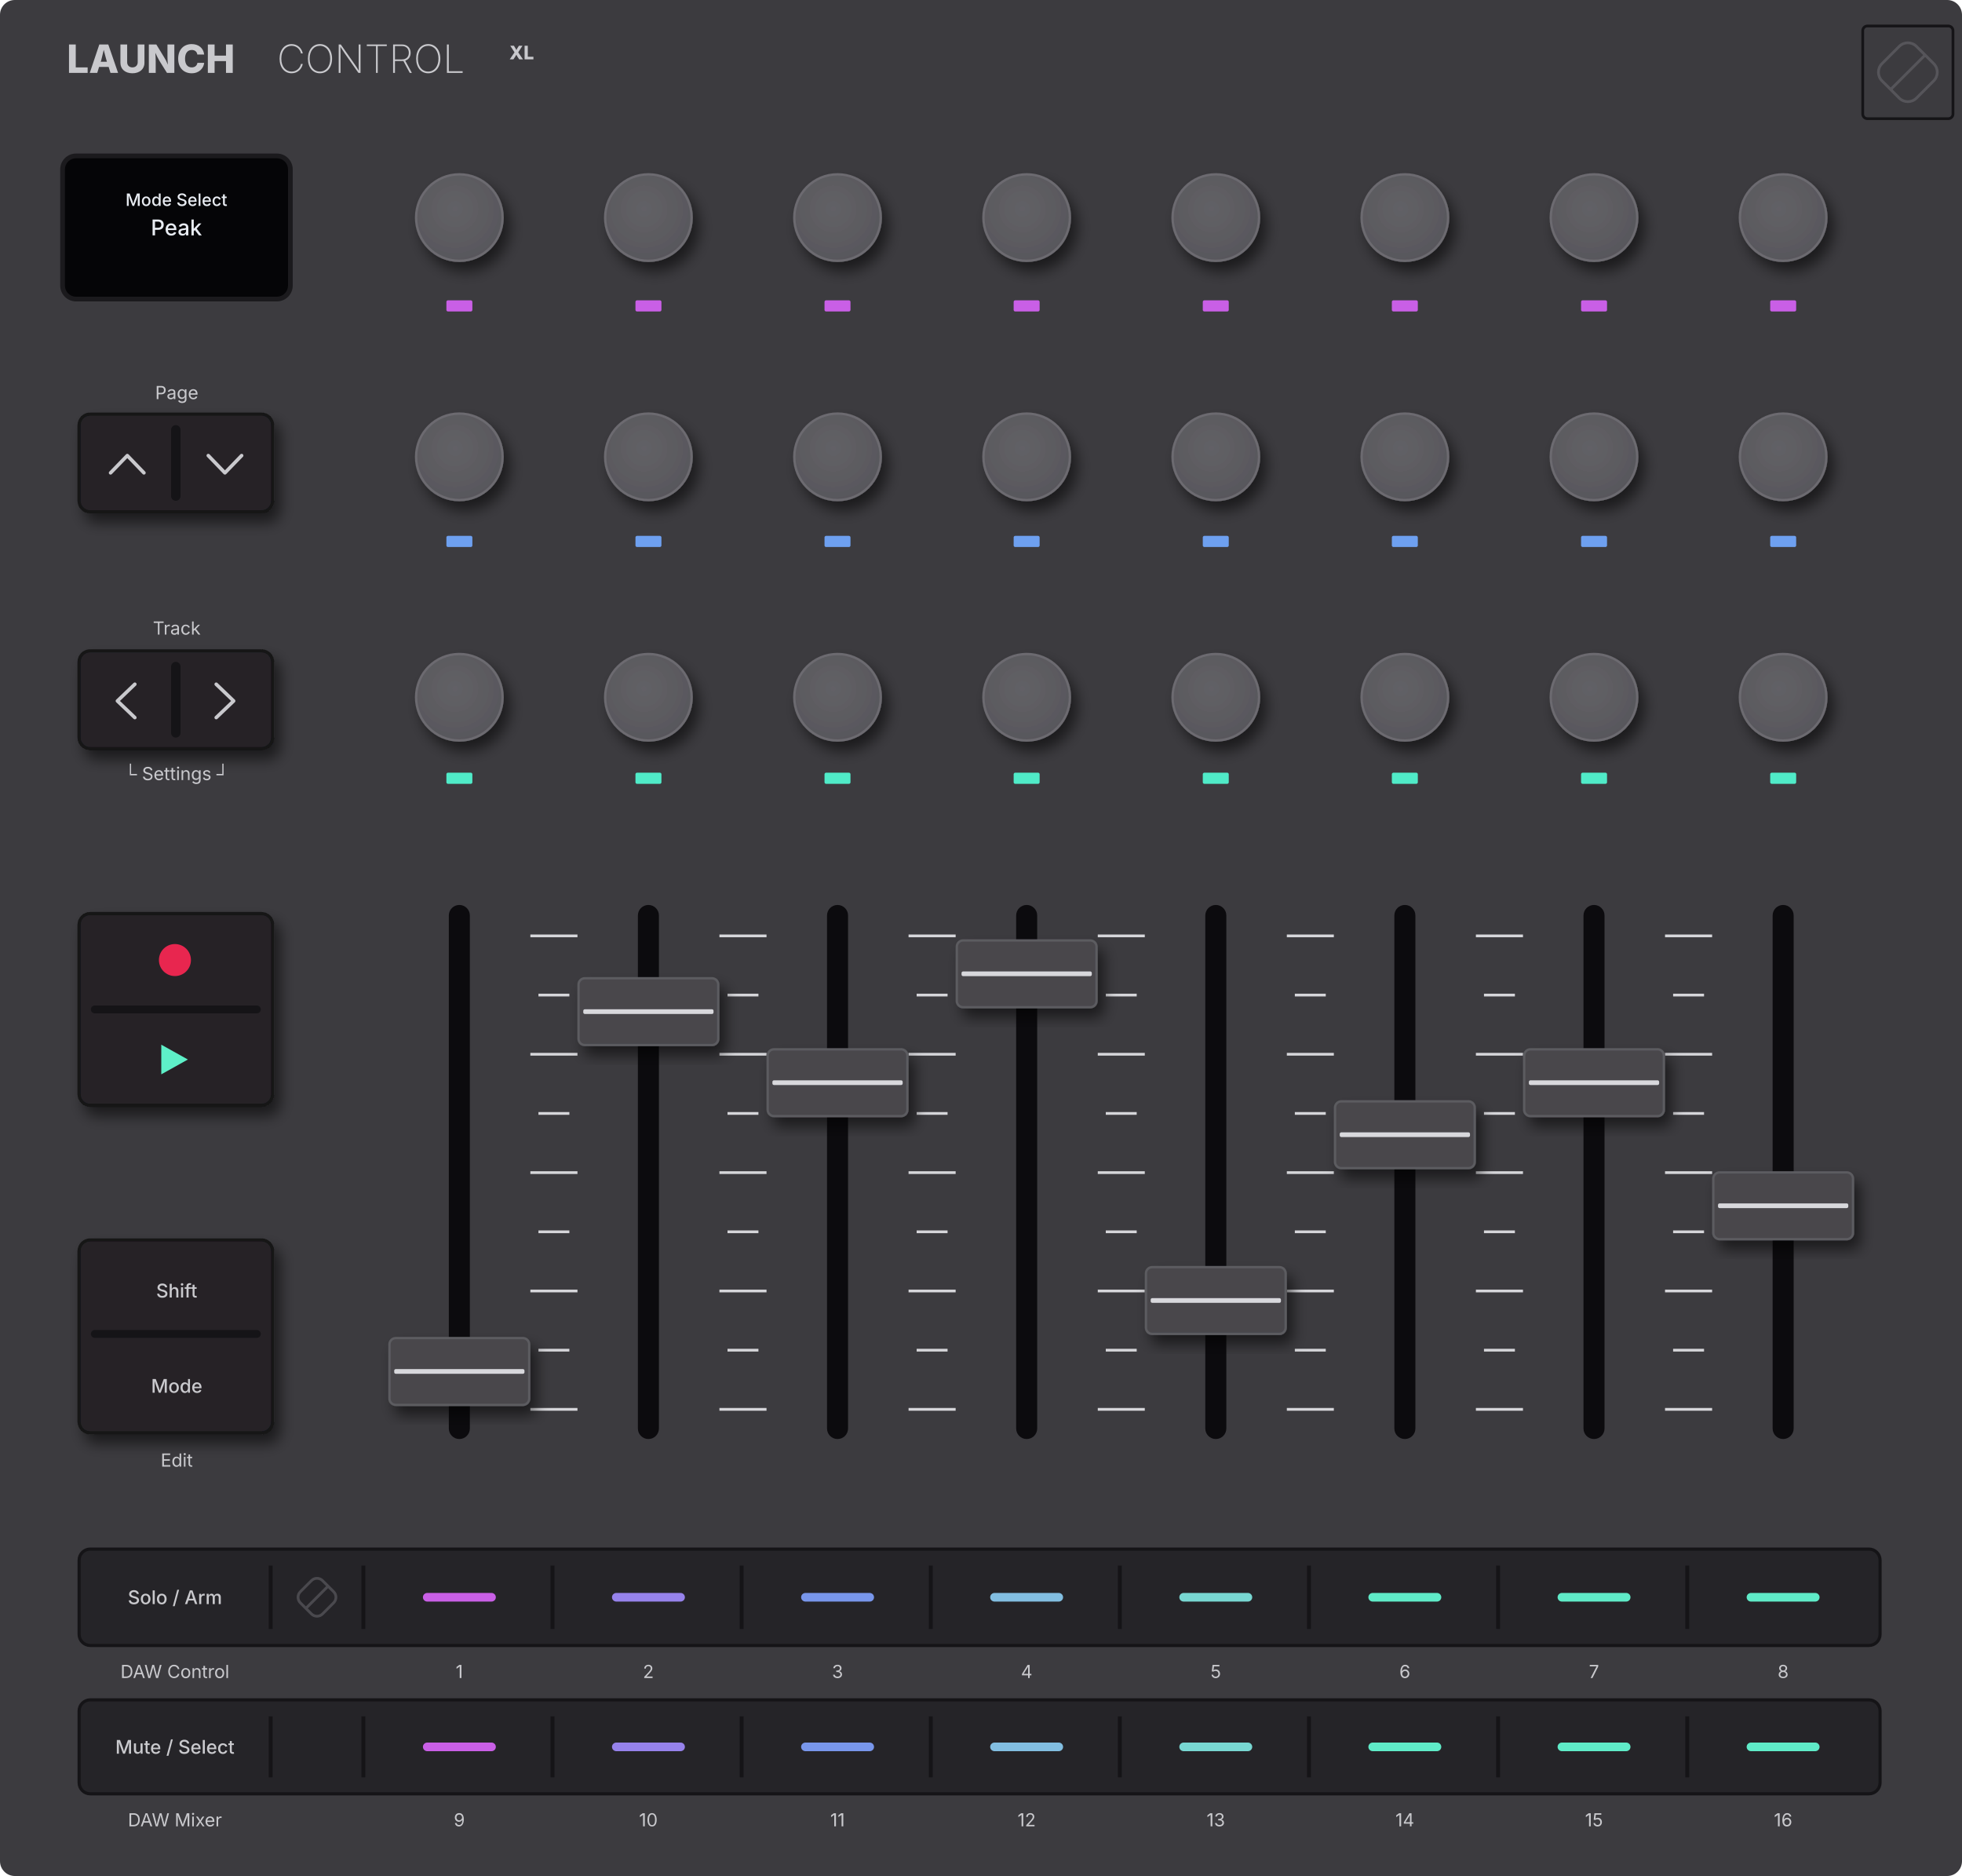
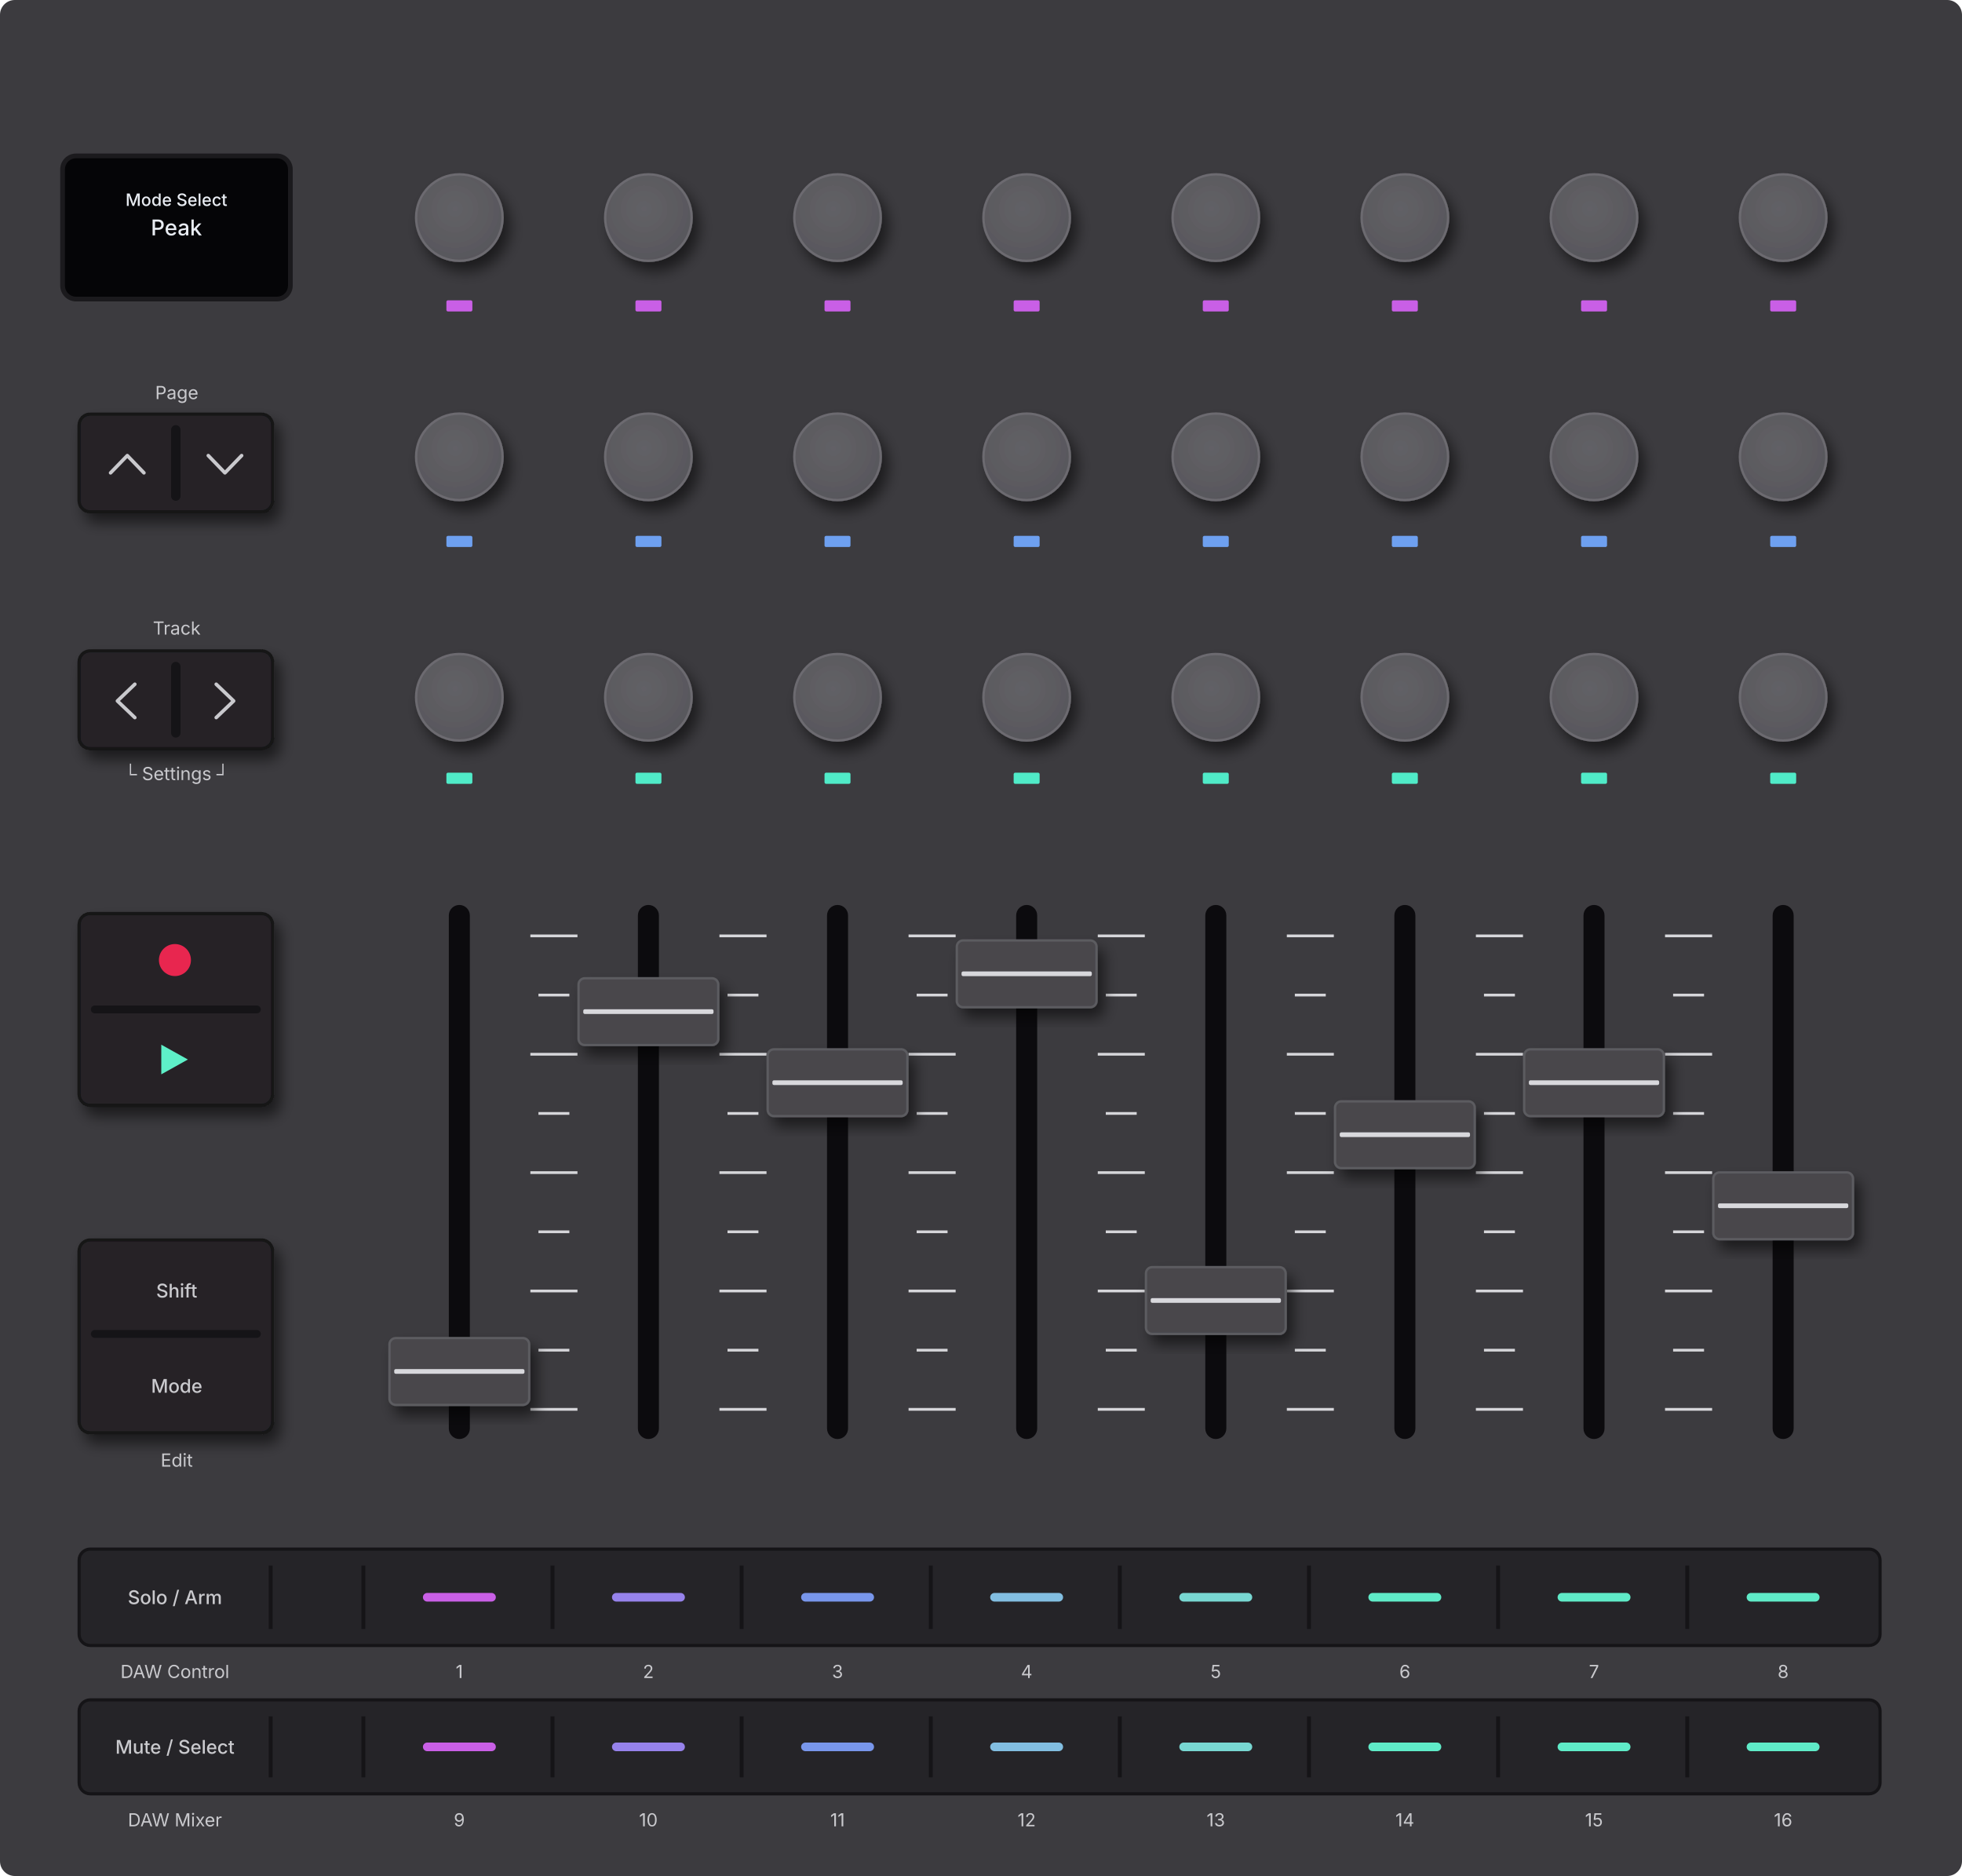
<svg xmlns="http://www.w3.org/2000/svg" viewBox="0 0 250 239" width="1000" height="956">
  <defs>
    <radialGradient id="cap" cx="45%" cy="40%" r="60%">
      <stop offset="0" stop-color="#626166" />
      <stop offset="1" stop-color="#58575c" />
    </radialGradient>
    <filter id="sh" x="-30%" y="-30%" width="160%" height="160%">
      <feDropShadow dx="0.8" dy="1.2" stdDeviation="0.9" flood-color="#000" flood-opacity="0.55" />
    </filter>
    <filter id="glow" x="-50%" y="-50%" width="200%" height="200%">
      <feGaussianBlur stdDeviation="0.35" />
    </filter>
  </defs>
  <rect x="0" y="0" width="250" height="239" rx="1.89" fill="#3c3b3f" id="panel" />
-   <text x="8.51" y="9.29" font-family="Inter, 'Helvetica Neue', Arial, sans-serif" font-size="4.98" font-weight="800" fill="#c9c9cd" textLength="26.22" lengthAdjust="spacingAndGlyphs">LAUNCH</text>
-   <text x="35.28" y="9.29" font-family="Inter, 'Helvetica Neue', Arial, sans-serif" font-size="4.98" font-weight="200" fill="#c9c9cd" textLength="28.35" lengthAdjust="spacingAndGlyphs">CONTROL</text>
-   <text x="64.89" y="7.56" font-family="Inter, 'Helvetica Neue', Arial, sans-serif" font-size="2.38" font-weight="800" fill="#c9c9cd" textLength="4.09" lengthAdjust="spacingAndGlyphs">XL</text>
-   <g id="novation-plate">
-     <rect x="237.35" y="3.31" width="11.5" height="11.81" rx="0.6" fill="none" stroke="#151417" stroke-width="0.35" />
-     <g transform="translate(243.1 9.21) rotate(45)" fill="none" stroke="#56555a" stroke-width="0.35">
-       <rect x="-3.11" y="-3.11" width="6.21" height="6.21" rx="1.55" />
-       <line x1="0" y1="-3.11" x2="0" y2="3.11" />
-     </g>
-   </g>
  <g id="screen">
    <rect x="7.67" y="19.56" width="29.63" height="18.84" rx="2.02" fill="#1b1a1d" />
    <rect x="8.27" y="20.16" width="28.43" height="17.64" rx="1.42" fill="#050507" />
    <rect x="9.88" y="22.68" width="25.2" height="12.6" rx="0" id="screen-active" fill="#050507" data-pixels="128x64" />
    <text x="22.48" y="25.44" font-family="Inter, 'Helvetica Neue', Arial, sans-serif" font-size="2.17" font-weight="500" text-anchor="middle" dominant-baseline="central" fill="#e8ecf2" class="screen-line">Mode Select</text>
    <text x="22.48" y="28.98" font-family="Inter, 'Helvetica Neue', Arial, sans-serif" font-size="2.76" font-weight="500" text-anchor="middle" dominant-baseline="central" fill="#e8ecf2" class="screen-line">Peak</text>
  </g>
  <rect x="10.08" y="52.76" width="24.65" height="12.44" rx="1.4" fill="#252428" stroke="#151417" stroke-width="0.4" filter="url(#sh)" />
  <line x1="22.4" y1="54.76" x2="22.4" y2="63.2" stroke="#151417" stroke-width="1.2" stroke-linecap="round" />
  <text x="22.52" y="50.01" font-family="Inter, 'Helvetica Neue', Arial, sans-serif" font-size="2.3" font-weight="400" text-anchor="middle" dominant-baseline="central" fill="#c9c9cd">Page</text>
  <rect x="10.08" y="82.92" width="24.65" height="12.45" rx="1.4" fill="#252428" stroke="#151417" stroke-width="0.4" filter="url(#sh)" />
  <line x1="22.4" y1="84.92" x2="22.4" y2="93.37" stroke="#151417" stroke-width="1.2" stroke-linecap="round" />
  <text x="22.52" y="80.01" font-family="Inter, 'Helvetica Neue', Arial, sans-serif" font-size="2.3" font-weight="400" text-anchor="middle" dominant-baseline="central" fill="#c9c9cd">Track</text>
  <text x="22.52" y="98.44" font-family="Inter, 'Helvetica Neue', Arial, sans-serif" font-size="2.3" font-weight="400" text-anchor="middle" dominant-baseline="central" fill="#c9c9cd">└ Settings ┘</text>
  <rect x="10.08" y="116.39" width="24.65" height="24.42" rx="1.4" fill="#252428" stroke="#151417" stroke-width="0.4" filter="url(#sh)" />
  <line x1="12.08" y1="128.6" x2="32.73" y2="128.6" stroke="#151417" stroke-width="1" stroke-linecap="round" />
  <rect x="10.08" y="157.97" width="24.65" height="24.57" rx="1.4" fill="#252428" stroke="#151417" stroke-width="0.4" filter="url(#sh)" />
  <line x1="12.08" y1="169.94" x2="32.73" y2="169.94" stroke="#151417" stroke-width="1" stroke-linecap="round" />
  <text x="22.52" y="186.01" font-family="Inter, 'Helvetica Neue', Arial, sans-serif" font-size="2.3" font-weight="400" text-anchor="middle" dominant-baseline="central" fill="#c9c9cd">Edit</text>
  <line x1="67.58" y1="119.23" x2="73.58" y2="119.23" stroke="#d6d6da" stroke-width="0.35" />
  <line x1="68.61" y1="126.77" x2="72.55" y2="126.77" stroke="#d6d6da" stroke-width="0.35" />
  <line x1="67.58" y1="134.31" x2="73.58" y2="134.31" stroke="#d6d6da" stroke-width="0.35" />
  <line x1="68.61" y1="141.85" x2="72.55" y2="141.85" stroke="#d6d6da" stroke-width="0.35" />
  <line x1="67.58" y1="149.39" x2="73.58" y2="149.39" stroke="#d6d6da" stroke-width="0.35" />
  <line x1="68.61" y1="156.93" x2="72.55" y2="156.93" stroke="#d6d6da" stroke-width="0.35" />
  <line x1="67.58" y1="164.47" x2="73.58" y2="164.47" stroke="#d6d6da" stroke-width="0.35" />
  <line x1="68.61" y1="172.01" x2="72.55" y2="172.01" stroke="#d6d6da" stroke-width="0.35" />
  <line x1="67.58" y1="179.55" x2="73.58" y2="179.55" stroke="#d6d6da" stroke-width="0.35" />
  <line x1="91.67" y1="119.23" x2="97.67" y2="119.23" stroke="#d6d6da" stroke-width="0.35" />
  <line x1="92.7" y1="126.77" x2="96.64" y2="126.77" stroke="#d6d6da" stroke-width="0.35" />
  <line x1="91.67" y1="134.31" x2="97.67" y2="134.31" stroke="#d6d6da" stroke-width="0.35" />
  <line x1="92.7" y1="141.85" x2="96.64" y2="141.85" stroke="#d6d6da" stroke-width="0.35" />
  <line x1="91.67" y1="149.39" x2="97.67" y2="149.39" stroke="#d6d6da" stroke-width="0.35" />
  <line x1="92.7" y1="156.93" x2="96.64" y2="156.93" stroke="#d6d6da" stroke-width="0.35" />
  <line x1="91.67" y1="164.47" x2="97.67" y2="164.47" stroke="#d6d6da" stroke-width="0.35" />
  <line x1="92.7" y1="172.01" x2="96.64" y2="172.01" stroke="#d6d6da" stroke-width="0.35" />
  <line x1="91.67" y1="179.55" x2="97.67" y2="179.55" stroke="#d6d6da" stroke-width="0.35" />
  <line x1="115.77" y1="119.23" x2="121.77" y2="119.23" stroke="#d6d6da" stroke-width="0.35" />
  <line x1="116.8" y1="126.77" x2="120.74" y2="126.77" stroke="#d6d6da" stroke-width="0.35" />
  <line x1="115.77" y1="134.31" x2="121.77" y2="134.31" stroke="#d6d6da" stroke-width="0.35" />
  <line x1="116.8" y1="141.85" x2="120.74" y2="141.85" stroke="#d6d6da" stroke-width="0.35" />
  <line x1="115.77" y1="149.39" x2="121.77" y2="149.39" stroke="#d6d6da" stroke-width="0.35" />
  <line x1="116.8" y1="156.93" x2="120.74" y2="156.93" stroke="#d6d6da" stroke-width="0.35" />
  <line x1="115.77" y1="164.47" x2="121.77" y2="164.47" stroke="#d6d6da" stroke-width="0.35" />
  <line x1="116.8" y1="172.01" x2="120.74" y2="172.01" stroke="#d6d6da" stroke-width="0.35" />
  <line x1="115.77" y1="179.55" x2="121.77" y2="179.55" stroke="#d6d6da" stroke-width="0.35" />
  <line x1="139.88" y1="119.23" x2="145.87" y2="119.23" stroke="#d6d6da" stroke-width="0.35" />
  <line x1="140.9" y1="126.77" x2="144.84" y2="126.77" stroke="#d6d6da" stroke-width="0.35" />
  <line x1="139.88" y1="134.31" x2="145.87" y2="134.31" stroke="#d6d6da" stroke-width="0.35" />
  <line x1="140.9" y1="141.85" x2="144.84" y2="141.85" stroke="#d6d6da" stroke-width="0.35" />
  <line x1="139.88" y1="149.39" x2="145.87" y2="149.39" stroke="#d6d6da" stroke-width="0.35" />
  <line x1="140.9" y1="156.93" x2="144.84" y2="156.93" stroke="#d6d6da" stroke-width="0.35" />
  <line x1="139.88" y1="164.47" x2="145.87" y2="164.47" stroke="#d6d6da" stroke-width="0.35" />
  <line x1="140.9" y1="172.01" x2="144.84" y2="172.01" stroke="#d6d6da" stroke-width="0.35" />
  <line x1="139.88" y1="179.55" x2="145.87" y2="179.55" stroke="#d6d6da" stroke-width="0.35" />
  <line x1="163.97" y1="119.23" x2="169.96" y2="119.23" stroke="#d6d6da" stroke-width="0.35" />
  <line x1="164.99" y1="126.77" x2="168.93" y2="126.77" stroke="#d6d6da" stroke-width="0.35" />
  <line x1="163.97" y1="134.31" x2="169.96" y2="134.31" stroke="#d6d6da" stroke-width="0.35" />
  <line x1="164.99" y1="141.85" x2="168.93" y2="141.85" stroke="#d6d6da" stroke-width="0.35" />
  <line x1="163.97" y1="149.39" x2="169.96" y2="149.39" stroke="#d6d6da" stroke-width="0.35" />
  <line x1="164.99" y1="156.93" x2="168.93" y2="156.93" stroke="#d6d6da" stroke-width="0.35" />
  <line x1="163.97" y1="164.47" x2="169.96" y2="164.47" stroke="#d6d6da" stroke-width="0.35" />
  <line x1="164.99" y1="172.01" x2="168.93" y2="172.01" stroke="#d6d6da" stroke-width="0.35" />
  <line x1="163.97" y1="179.55" x2="169.96" y2="179.55" stroke="#d6d6da" stroke-width="0.35" />
  <line x1="188.06" y1="119.23" x2="194.06" y2="119.23" stroke="#d6d6da" stroke-width="0.35" />
  <line x1="189.09" y1="126.77" x2="193.03" y2="126.77" stroke="#d6d6da" stroke-width="0.35" />
  <line x1="188.06" y1="134.31" x2="194.06" y2="134.31" stroke="#d6d6da" stroke-width="0.35" />
  <line x1="189.09" y1="141.85" x2="193.03" y2="141.85" stroke="#d6d6da" stroke-width="0.35" />
  <line x1="188.06" y1="149.39" x2="194.06" y2="149.39" stroke="#d6d6da" stroke-width="0.35" />
  <line x1="189.09" y1="156.93" x2="193.03" y2="156.93" stroke="#d6d6da" stroke-width="0.35" />
  <line x1="188.06" y1="164.47" x2="194.06" y2="164.47" stroke="#d6d6da" stroke-width="0.35" />
  <line x1="189.09" y1="172.01" x2="193.03" y2="172.01" stroke="#d6d6da" stroke-width="0.35" />
  <line x1="188.06" y1="179.55" x2="194.06" y2="179.55" stroke="#d6d6da" stroke-width="0.35" />
  <line x1="212.16" y1="119.23" x2="218.16" y2="119.23" stroke="#d6d6da" stroke-width="0.35" />
  <line x1="213.19" y1="126.77" x2="217.13" y2="126.77" stroke="#d6d6da" stroke-width="0.35" />
  <line x1="212.16" y1="134.31" x2="218.16" y2="134.31" stroke="#d6d6da" stroke-width="0.35" />
  <line x1="213.19" y1="141.85" x2="217.13" y2="141.85" stroke="#d6d6da" stroke-width="0.35" />
  <line x1="212.16" y1="149.39" x2="218.16" y2="149.39" stroke="#d6d6da" stroke-width="0.35" />
  <line x1="213.19" y1="156.93" x2="217.13" y2="156.93" stroke="#d6d6da" stroke-width="0.35" />
  <line x1="212.16" y1="164.47" x2="218.16" y2="164.47" stroke="#d6d6da" stroke-width="0.35" />
  <line x1="213.19" y1="172.01" x2="217.13" y2="172.01" stroke="#d6d6da" stroke-width="0.35" />
  <line x1="212.16" y1="179.55" x2="218.16" y2="179.55" stroke="#d6d6da" stroke-width="0.35" />
  <rect x="10.08" y="197.35" width="229.48" height="12.28" rx="1.42" fill="#252428" stroke="#151417" stroke-width="0.4" />
  <line x1="34.49" y1="199.45" x2="34.49" y2="207.53" stroke="#151417" stroke-width="0.5" />
  <line x1="46.3" y1="199.45" x2="46.3" y2="207.53" stroke="#151417" stroke-width="0.5" />
  <line x1="70.4" y1="199.45" x2="70.4" y2="207.53" stroke="#151417" stroke-width="0.5" />
  <line x1="94.5" y1="199.45" x2="94.5" y2="207.53" stroke="#151417" stroke-width="0.5" />
  <line x1="118.6" y1="199.45" x2="118.6" y2="207.53" stroke="#151417" stroke-width="0.5" />
  <line x1="142.69" y1="199.45" x2="142.69" y2="207.53" stroke="#151417" stroke-width="0.5" />
  <line x1="166.79" y1="199.45" x2="166.79" y2="207.53" stroke="#151417" stroke-width="0.5" />
  <line x1="190.89" y1="199.45" x2="190.89" y2="207.53" stroke="#151417" stroke-width="0.5" />
  <line x1="214.99" y1="199.45" x2="214.99" y2="207.53" stroke="#151417" stroke-width="0.5" />
  <rect x="10.08" y="216.56" width="229.48" height="11.97" rx="1.42" fill="#252428" stroke="#151417" stroke-width="0.4" />
  <line x1="34.49" y1="218.66" x2="34.49" y2="226.43" stroke="#151417" stroke-width="0.5" />
  <line x1="46.3" y1="218.66" x2="46.3" y2="226.43" stroke="#151417" stroke-width="0.5" />
  <line x1="70.4" y1="218.66" x2="70.4" y2="226.43" stroke="#151417" stroke-width="0.5" />
  <line x1="94.5" y1="218.66" x2="94.5" y2="226.43" stroke="#151417" stroke-width="0.5" />
  <line x1="118.6" y1="218.66" x2="118.6" y2="226.43" stroke="#151417" stroke-width="0.5" />
  <line x1="142.69" y1="218.66" x2="142.69" y2="226.43" stroke="#151417" stroke-width="0.5" />
  <line x1="166.79" y1="218.66" x2="166.79" y2="226.43" stroke="#151417" stroke-width="0.5" />
  <line x1="190.89" y1="218.66" x2="190.89" y2="226.43" stroke="#151417" stroke-width="0.5" />
  <line x1="214.99" y1="218.66" x2="214.99" y2="226.43" stroke="#151417" stroke-width="0.5" />
  <text x="22.29" y="212.94" font-family="Inter, 'Helvetica Neue', Arial, sans-serif" font-size="2.3" font-weight="400" text-anchor="middle" dominant-baseline="central" fill="#c9c9cd">DAW Control</text>
  <text x="22.29" y="231.84" font-family="Inter, 'Helvetica Neue', Arial, sans-serif" font-size="2.3" font-weight="400" text-anchor="middle" dominant-baseline="central" fill="#c9c9cd">DAW Mixer</text>
  <text x="58.53" y="212.94" font-family="Inter, 'Helvetica Neue', Arial, sans-serif" font-size="2.3" font-weight="400" text-anchor="middle" dominant-baseline="central" fill="#c9c9cd">1</text>
  <text x="58.53" y="231.84" font-family="Inter, 'Helvetica Neue', Arial, sans-serif" font-size="2.3" font-weight="400" text-anchor="middle" dominant-baseline="central" fill="#c9c9cd">9</text>
  <text x="82.62" y="212.94" font-family="Inter, 'Helvetica Neue', Arial, sans-serif" font-size="2.3" font-weight="400" text-anchor="middle" dominant-baseline="central" fill="#c9c9cd">2</text>
  <text x="82.62" y="231.84" font-family="Inter, 'Helvetica Neue', Arial, sans-serif" font-size="2.3" font-weight="400" text-anchor="middle" dominant-baseline="central" fill="#c9c9cd">10</text>
  <text x="106.72" y="212.94" font-family="Inter, 'Helvetica Neue', Arial, sans-serif" font-size="2.3" font-weight="400" text-anchor="middle" dominant-baseline="central" fill="#c9c9cd">3</text>
  <text x="106.72" y="231.84" font-family="Inter, 'Helvetica Neue', Arial, sans-serif" font-size="2.3" font-weight="400" text-anchor="middle" dominant-baseline="central" fill="#c9c9cd">11</text>
  <text x="130.82" y="212.94" font-family="Inter, 'Helvetica Neue', Arial, sans-serif" font-size="2.3" font-weight="400" text-anchor="middle" dominant-baseline="central" fill="#c9c9cd">4</text>
  <text x="130.82" y="231.84" font-family="Inter, 'Helvetica Neue', Arial, sans-serif" font-size="2.3" font-weight="400" text-anchor="middle" dominant-baseline="central" fill="#c9c9cd">12</text>
  <text x="154.92" y="212.94" font-family="Inter, 'Helvetica Neue', Arial, sans-serif" font-size="2.3" font-weight="400" text-anchor="middle" dominant-baseline="central" fill="#c9c9cd">5</text>
  <text x="154.92" y="231.84" font-family="Inter, 'Helvetica Neue', Arial, sans-serif" font-size="2.3" font-weight="400" text-anchor="middle" dominant-baseline="central" fill="#c9c9cd">13</text>
  <text x="179.01" y="212.94" font-family="Inter, 'Helvetica Neue', Arial, sans-serif" font-size="2.3" font-weight="400" text-anchor="middle" dominant-baseline="central" fill="#c9c9cd">6</text>
  <text x="179.01" y="231.84" font-family="Inter, 'Helvetica Neue', Arial, sans-serif" font-size="2.3" font-weight="400" text-anchor="middle" dominant-baseline="central" fill="#c9c9cd">14</text>
  <text x="203.11" y="212.94" font-family="Inter, 'Helvetica Neue', Arial, sans-serif" font-size="2.3" font-weight="400" text-anchor="middle" dominant-baseline="central" fill="#c9c9cd">7</text>
  <text x="203.11" y="231.84" font-family="Inter, 'Helvetica Neue', Arial, sans-serif" font-size="2.3" font-weight="400" text-anchor="middle" dominant-baseline="central" fill="#c9c9cd">15</text>
  <text x="227.21" y="212.94" font-family="Inter, 'Helvetica Neue', Arial, sans-serif" font-size="2.3" font-weight="400" text-anchor="middle" dominant-baseline="central" fill="#c9c9cd">8</text>
  <text x="227.21" y="231.84" font-family="Inter, 'Helvetica Neue', Arial, sans-serif" font-size="2.3" font-weight="400" text-anchor="middle" dominant-baseline="central" fill="#c9c9cd">16</text>
  <g id="ctl-K11" data-control="K11" data-kind="encoder">
    <circle cx="58.53" cy="27.72" r="5.51" fill="url(#cap)" stroke="#6c6b70" stroke-width="0.3" filter="url(#sh)" />
    <rect x="56.88" y="38.26" width="3.31" height="1.42" rx="0.2" id="led-K11" class="led" fill="#c95fe6" />
  </g>
  <g id="ctl-K12" data-control="K12" data-kind="encoder">
    <circle cx="82.62" cy="27.72" r="5.51" fill="url(#cap)" stroke="#6c6b70" stroke-width="0.3" filter="url(#sh)" />
    <rect x="80.97" y="38.26" width="3.31" height="1.42" rx="0.2" id="led-K12" class="led" fill="#c95fe6" />
  </g>
  <g id="ctl-K13" data-control="K13" data-kind="encoder">
    <circle cx="106.72" cy="27.72" r="5.51" fill="url(#cap)" stroke="#6c6b70" stroke-width="0.3" filter="url(#sh)" />
    <rect x="105.06" y="38.26" width="3.31" height="1.42" rx="0.2" id="led-K13" class="led" fill="#c95fe6" />
  </g>
  <g id="ctl-K14" data-control="K14" data-kind="encoder">
    <circle cx="130.82" cy="27.72" r="5.51" fill="url(#cap)" stroke="#6c6b70" stroke-width="0.3" filter="url(#sh)" />
    <rect x="129.16" y="38.26" width="3.31" height="1.42" rx="0.2" id="led-K14" class="led" fill="#c95fe6" />
  </g>
  <g id="ctl-K15" data-control="K15" data-kind="encoder">
    <circle cx="154.92" cy="27.72" r="5.51" fill="url(#cap)" stroke="#6c6b70" stroke-width="0.3" filter="url(#sh)" />
    <rect x="153.26" y="38.26" width="3.31" height="1.42" rx="0.2" id="led-K15" class="led" fill="#c95fe6" />
  </g>
  <g id="ctl-K16" data-control="K16" data-kind="encoder">
    <circle cx="179.01" cy="27.72" r="5.51" fill="url(#cap)" stroke="#6c6b70" stroke-width="0.3" filter="url(#sh)" />
    <rect x="177.35" y="38.26" width="3.31" height="1.42" rx="0.2" id="led-K16" class="led" fill="#c95fe6" />
  </g>
  <g id="ctl-K17" data-control="K17" data-kind="encoder">
    <circle cx="203.11" cy="27.72" r="5.51" fill="url(#cap)" stroke="#6c6b70" stroke-width="0.3" filter="url(#sh)" />
    <rect x="201.46" y="38.26" width="3.31" height="1.42" rx="0.2" id="led-K17" class="led" fill="#c95fe6" />
  </g>
  <g id="ctl-K18" data-control="K18" data-kind="encoder">
    <circle cx="227.21" cy="27.72" r="5.51" fill="url(#cap)" stroke="#6c6b70" stroke-width="0.3" filter="url(#sh)" />
    <rect x="225.56" y="38.26" width="3.31" height="1.42" rx="0.2" id="led-K18" class="led" fill="#c95fe6" />
  </g>
  <g id="ctl-K21" data-control="K21" data-kind="encoder">
    <circle cx="58.53" cy="58.2" r="5.51" fill="url(#cap)" stroke="#6c6b70" stroke-width="0.3" filter="url(#sh)" />
    <rect x="56.88" y="68.27" width="3.31" height="1.42" rx="0.2" id="led-K21" class="led" fill="#6ea0f0" />
  </g>
  <g id="ctl-K22" data-control="K22" data-kind="encoder">
    <circle cx="82.62" cy="58.2" r="5.51" fill="url(#cap)" stroke="#6c6b70" stroke-width="0.3" filter="url(#sh)" />
    <rect x="80.97" y="68.27" width="3.31" height="1.42" rx="0.2" id="led-K22" class="led" fill="#6ea0f0" />
  </g>
  <g id="ctl-K23" data-control="K23" data-kind="encoder">
    <circle cx="106.72" cy="58.2" r="5.51" fill="url(#cap)" stroke="#6c6b70" stroke-width="0.3" filter="url(#sh)" />
    <rect x="105.06" y="68.27" width="3.31" height="1.42" rx="0.2" id="led-K23" class="led" fill="#6ea0f0" />
  </g>
  <g id="ctl-K24" data-control="K24" data-kind="encoder">
    <circle cx="130.82" cy="58.2" r="5.51" fill="url(#cap)" stroke="#6c6b70" stroke-width="0.3" filter="url(#sh)" />
    <rect x="129.16" y="68.27" width="3.31" height="1.42" rx="0.2" id="led-K24" class="led" fill="#6ea0f0" />
  </g>
  <g id="ctl-K25" data-control="K25" data-kind="encoder">
    <circle cx="154.92" cy="58.2" r="5.51" fill="url(#cap)" stroke="#6c6b70" stroke-width="0.3" filter="url(#sh)" />
    <rect x="153.26" y="68.27" width="3.31" height="1.42" rx="0.2" id="led-K25" class="led" fill="#6ea0f0" />
  </g>
  <g id="ctl-K26" data-control="K26" data-kind="encoder">
    <circle cx="179.01" cy="58.2" r="5.51" fill="url(#cap)" stroke="#6c6b70" stroke-width="0.3" filter="url(#sh)" />
    <rect x="177.35" y="68.27" width="3.31" height="1.42" rx="0.2" id="led-K26" class="led" fill="#6ea0f0" />
  </g>
  <g id="ctl-K27" data-control="K27" data-kind="encoder">
    <circle cx="203.11" cy="58.2" r="5.51" fill="url(#cap)" stroke="#6c6b70" stroke-width="0.3" filter="url(#sh)" />
    <rect x="201.46" y="68.27" width="3.31" height="1.42" rx="0.2" id="led-K27" class="led" fill="#6ea0f0" />
  </g>
  <g id="ctl-K28" data-control="K28" data-kind="encoder">
    <circle cx="227.21" cy="58.2" r="5.51" fill="url(#cap)" stroke="#6c6b70" stroke-width="0.3" filter="url(#sh)" />
    <rect x="225.56" y="68.27" width="3.31" height="1.42" rx="0.2" id="led-K28" class="led" fill="#6ea0f0" />
  </g>
  <g id="ctl-K31" data-control="K31" data-kind="encoder">
    <circle cx="58.53" cy="88.83" r="5.51" fill="url(#cap)" stroke="#6c6b70" stroke-width="0.3" filter="url(#sh)" />
    <rect x="56.88" y="98.44" width="3.31" height="1.42" rx="0.2" id="led-K31" class="led" fill="#50ebc8" />
  </g>
  <g id="ctl-K32" data-control="K32" data-kind="encoder">
    <circle cx="82.62" cy="88.83" r="5.51" fill="url(#cap)" stroke="#6c6b70" stroke-width="0.3" filter="url(#sh)" />
    <rect x="80.97" y="98.44" width="3.31" height="1.42" rx="0.2" id="led-K32" class="led" fill="#50ebc8" />
  </g>
  <g id="ctl-K33" data-control="K33" data-kind="encoder">
    <circle cx="106.72" cy="88.83" r="5.51" fill="url(#cap)" stroke="#6c6b70" stroke-width="0.3" filter="url(#sh)" />
    <rect x="105.06" y="98.44" width="3.31" height="1.42" rx="0.2" id="led-K33" class="led" fill="#50ebc8" />
  </g>
  <g id="ctl-K34" data-control="K34" data-kind="encoder">
    <circle cx="130.82" cy="88.83" r="5.51" fill="url(#cap)" stroke="#6c6b70" stroke-width="0.3" filter="url(#sh)" />
    <rect x="129.16" y="98.44" width="3.31" height="1.42" rx="0.2" id="led-K34" class="led" fill="#50ebc8" />
  </g>
  <g id="ctl-K35" data-control="K35" data-kind="encoder">
    <circle cx="154.92" cy="88.83" r="5.51" fill="url(#cap)" stroke="#6c6b70" stroke-width="0.3" filter="url(#sh)" />
    <rect x="153.26" y="98.44" width="3.31" height="1.42" rx="0.2" id="led-K35" class="led" fill="#50ebc8" />
  </g>
  <g id="ctl-K36" data-control="K36" data-kind="encoder">
    <circle cx="179.01" cy="88.83" r="5.51" fill="url(#cap)" stroke="#6c6b70" stroke-width="0.3" filter="url(#sh)" />
    <rect x="177.35" y="98.44" width="3.31" height="1.42" rx="0.2" id="led-K36" class="led" fill="#50ebc8" />
  </g>
  <g id="ctl-K37" data-control="K37" data-kind="encoder">
    <circle cx="203.11" cy="88.83" r="5.51" fill="url(#cap)" stroke="#6c6b70" stroke-width="0.3" filter="url(#sh)" />
    <rect x="201.46" y="98.44" width="3.31" height="1.42" rx="0.2" id="led-K37" class="led" fill="#50ebc8" />
  </g>
  <g id="ctl-K38" data-control="K38" data-kind="encoder">
    <circle cx="227.21" cy="88.83" r="5.51" fill="url(#cap)" stroke="#6c6b70" stroke-width="0.3" filter="url(#sh)" />
    <rect x="225.56" y="98.44" width="3.31" height="1.42" rx="0.2" id="led-K38" class="led" fill="#50ebc8" />
  </g>
  <g id="ctl-F1" data-control="F1" data-kind="fader">
    <rect x="57.19" y="115.29" width="2.68" height="68.04" rx="1.34" fill="#0c0b0e" />
    <g class="fader-cap" data-travel="119.23 179.55" transform="translate(0 174.72)" filter="url(#sh)">
      <rect x="49.63" y="-4.25" width="17.8" height="8.51" rx="0.8" fill="#48474c" stroke="#5c5b60" stroke-width="0.3" />
      <rect x="50.23" y="-0.3" width="16.6" height="0.6" rx="0.2" fill="#d8d8dc" />
    </g>
  </g>
  <g id="ctl-F2" data-control="F2" data-kind="fader">
    <rect x="81.28" y="115.29" width="2.68" height="68.04" rx="1.34" fill="#0c0b0e" />
    <g class="fader-cap" data-travel="119.23 179.55" transform="translate(0 128.88)" filter="url(#sh)">
      <rect x="73.72" y="-4.25" width="17.8" height="8.51" rx="0.8" fill="#48474c" stroke="#5c5b60" stroke-width="0.3" />
      <rect x="74.32" y="-0.3" width="16.6" height="0.6" rx="0.2" fill="#d8d8dc" />
    </g>
  </g>
  <g id="ctl-F3" data-control="F3" data-kind="fader">
    <rect x="105.38" y="115.29" width="2.68" height="68.04" rx="1.34" fill="#0c0b0e" />
    <g class="fader-cap" data-travel="119.23 179.55" transform="translate(0 137.93)" filter="url(#sh)">
      <rect x="97.82" y="-4.25" width="17.8" height="8.51" rx="0.8" fill="#48474c" stroke="#5c5b60" stroke-width="0.3" />
      <rect x="98.42" y="-0.3" width="16.6" height="0.6" rx="0.2" fill="#d8d8dc" />
    </g>
  </g>
  <g id="ctl-F4" data-control="F4" data-kind="fader">
    <rect x="129.48" y="115.29" width="2.68" height="68.04" rx="1.34" fill="#0c0b0e" />
    <g class="fader-cap" data-travel="119.23 179.55" transform="translate(0 124.06)" filter="url(#sh)">
      <rect x="121.92" y="-4.25" width="17.8" height="8.51" rx="0.8" fill="#48474c" stroke="#5c5b60" stroke-width="0.3" />
      <rect x="122.52" y="-0.3" width="16.6" height="0.6" rx="0.2" fill="#d8d8dc" />
    </g>
  </g>
  <g id="ctl-F5" data-control="F5" data-kind="fader">
    <rect x="153.58" y="115.29" width="2.68" height="68.04" rx="1.34" fill="#0c0b0e" />
    <g class="fader-cap" data-travel="119.23 179.55" transform="translate(0 165.68)" filter="url(#sh)">
      <rect x="146.02" y="-4.25" width="17.8" height="8.51" rx="0.8" fill="#48474c" stroke="#5c5b60" stroke-width="0.3" />
      <rect x="146.62" y="-0.3" width="16.6" height="0.6" rx="0.2" fill="#d8d8dc" />
    </g>
  </g>
  <g id="ctl-F6" data-control="F6" data-kind="fader">
    <rect x="177.67" y="115.29" width="2.68" height="68.04" rx="1.34" fill="#0c0b0e" />
    <g class="fader-cap" data-travel="119.23 179.55" transform="translate(0 144.56)" filter="url(#sh)">
      <rect x="170.11" y="-4.25" width="17.8" height="8.51" rx="0.8" fill="#48474c" stroke="#5c5b60" stroke-width="0.3" />
      <rect x="170.71" y="-0.3" width="16.6" height="0.6" rx="0.2" fill="#d8d8dc" />
    </g>
  </g>
  <g id="ctl-F7" data-control="F7" data-kind="fader">
    <rect x="201.77" y="115.29" width="2.68" height="68.04" rx="1.34" fill="#0c0b0e" />
    <g class="fader-cap" data-travel="119.23 179.55" transform="translate(0 137.93)" filter="url(#sh)">
      <rect x="194.21" y="-4.25" width="17.8" height="8.51" rx="0.8" fill="#48474c" stroke="#5c5b60" stroke-width="0.3" />
      <rect x="194.81" y="-0.3" width="16.6" height="0.6" rx="0.2" fill="#d8d8dc" />
    </g>
  </g>
  <g id="ctl-F8" data-control="F8" data-kind="fader">
    <rect x="225.87" y="115.29" width="2.68" height="68.04" rx="1.34" fill="#0c0b0e" />
    <g class="fader-cap" data-travel="119.23 179.55" transform="translate(0 153.61)" filter="url(#sh)">
      <rect x="218.31" y="-4.25" width="17.8" height="8.51" rx="0.8" fill="#48474c" stroke="#5c5b60" stroke-width="0.3" />
      <rect x="218.91" y="-0.3" width="16.6" height="0.6" rx="0.2" fill="#d8d8dc" />
    </g>
  </g>
  <g id="ctl-T1" data-control="T1" data-kind="button">
    <rect x="46.3" y="197.35" width="24.1" height="12.28" rx="0" fill="transparent" class="hit" />
    <rect x="53.89" y="202.94" width="9.29" height="1.1" rx="0.55" id="led-T1" class="led" fill="#c95fe6" />
  </g>
  <g id="ctl-T2" data-control="T2" data-kind="button">
    <rect x="70.4" y="197.35" width="24.1" height="12.28" rx="0" fill="transparent" class="hit" />
    <rect x="77.98" y="202.94" width="9.29" height="1.1" rx="0.55" id="led-T2" class="led" fill="#9682eb" />
  </g>
  <g id="ctl-T3" data-control="T3" data-kind="button">
    <rect x="94.5" y="197.35" width="24.1" height="12.28" rx="0" fill="transparent" class="hit" />
    <rect x="102.08" y="202.94" width="9.29" height="1.1" rx="0.55" id="led-T3" class="led" fill="#7896eb" />
  </g>
  <g id="ctl-T4" data-control="T4" data-kind="button">
    <rect x="118.6" y="197.35" width="24.1" height="12.28" rx="0" fill="transparent" class="hit" />
    <rect x="126.17" y="202.94" width="9.29" height="1.1" rx="0.55" id="led-T4" class="led" fill="#82bee1" />
  </g>
  <g id="ctl-T5" data-control="T5" data-kind="button">
    <rect x="142.7" y="197.35" width="24.1" height="12.28" rx="0" fill="transparent" class="hit" />
    <rect x="150.27" y="202.94" width="9.29" height="1.1" rx="0.55" id="led-T5" class="led" fill="#78d7d2" />
  </g>
  <g id="ctl-T6" data-control="T6" data-kind="button">
    <rect x="166.8" y="197.35" width="24.1" height="12.28" rx="0" fill="transparent" class="hit" />
    <rect x="174.36" y="202.94" width="9.29" height="1.1" rx="0.55" id="led-T6" class="led" fill="#5febc8" />
  </g>
  <g id="ctl-T7" data-control="T7" data-kind="button">
    <rect x="190.9" y="197.35" width="24.1" height="12.28" rx="0" fill="transparent" class="hit" />
    <rect x="198.47" y="202.94" width="9.29" height="1.1" rx="0.55" id="led-T7" class="led" fill="#5febc8" />
  </g>
  <g id="ctl-T8" data-control="T8" data-kind="button">
    <rect x="215" y="197.35" width="24.1" height="12.28" rx="0" fill="transparent" class="hit" />
    <rect x="222.56" y="202.94" width="9.29" height="1.1" rx="0.55" id="led-T8" class="led" fill="#5febc8" />
  </g>
  <g id="ctl-B1" data-control="B1" data-kind="button">
    <rect x="46.3" y="216.56" width="24.1" height="11.97" rx="0" fill="transparent" class="hit" />
    <rect x="53.89" y="222" width="9.29" height="1.1" rx="0.55" id="led-B1" class="led" fill="#c95fe6" />
  </g>
  <g id="ctl-B2" data-control="B2" data-kind="button">
    <rect x="70.4" y="216.56" width="24.1" height="11.97" rx="0" fill="transparent" class="hit" />
    <rect x="77.98" y="222" width="9.29" height="1.1" rx="0.55" id="led-B2" class="led" fill="#9682eb" />
  </g>
  <g id="ctl-B3" data-control="B3" data-kind="button">
    <rect x="94.5" y="216.56" width="24.1" height="11.97" rx="0" fill="transparent" class="hit" />
    <rect x="102.08" y="222" width="9.29" height="1.1" rx="0.55" id="led-B3" class="led" fill="#7896eb" />
  </g>
  <g id="ctl-B4" data-control="B4" data-kind="button">
    <rect x="118.6" y="216.56" width="24.1" height="11.97" rx="0" fill="transparent" class="hit" />
    <rect x="126.17" y="222" width="9.29" height="1.1" rx="0.55" id="led-B4" class="led" fill="#82bee1" />
  </g>
  <g id="ctl-B5" data-control="B5" data-kind="button">
    <rect x="142.7" y="216.56" width="24.1" height="11.97" rx="0" fill="transparent" class="hit" />
    <rect x="150.27" y="222" width="9.29" height="1.1" rx="0.55" id="led-B5" class="led" fill="#78d7d2" />
  </g>
  <g id="ctl-B6" data-control="B6" data-kind="button">
    <rect x="166.8" y="216.56" width="24.1" height="11.97" rx="0" fill="transparent" class="hit" />
    <rect x="174.36" y="222" width="9.29" height="1.1" rx="0.55" id="led-B6" class="led" fill="#5febc8" />
  </g>
  <g id="ctl-B7" data-control="B7" data-kind="button">
    <rect x="190.9" y="216.56" width="24.1" height="11.97" rx="0" fill="transparent" class="hit" />
    <rect x="198.47" y="222" width="9.29" height="1.1" rx="0.55" id="led-B7" class="led" fill="#5febc8" />
  </g>
  <g id="ctl-B8" data-control="B8" data-kind="button">
    <rect x="215" y="216.56" width="24.1" height="11.97" rx="0" fill="transparent" class="hit" />
    <rect x="222.56" y="222" width="9.29" height="1.1" rx="0.55" id="led-B8" class="led" fill="#5febc8" />
  </g>
  <g id="ctl-SOLO" data-control="SOLO" data-kind="button">
    <rect x="10.08" y="197.35" width="24.41" height="12.28" rx="0" fill="transparent" class="hit" />
    <text x="22.29" y="203.49" font-family="Inter, 'Helvetica Neue', Arial, sans-serif" font-size="2.4" font-weight="500" text-anchor="middle" dominant-baseline="central" fill="#c9c9cd" id="led-SOLO" class="led">Solo / Arm</text>
  </g>
  <g id="ctl-MUTE" data-control="MUTE" data-kind="button">
    <rect x="10.08" y="216.56" width="24.41" height="11.97" rx="0" fill="transparent" class="hit" />
    <text x="22.29" y="222.55" font-family="Inter, 'Helvetica Neue', Arial, sans-serif" font-size="2.4" font-weight="500" text-anchor="middle" dominant-baseline="central" fill="#c9c9cd" id="led-MUTE" class="led">Mute / Select</text>
  </g>
  <g id="ctl-LOGO" data-control="LOGO" data-kind="button">
    <rect x="34.49" y="197.35" width="11.81" height="12.28" rx="0" fill="transparent" class="hit" />
-     <g id="led-LOGO" class="led" transform="translate(40.39 203.49) rotate(45)" fill="none" stroke="#4a494e" stroke-width="0.35">
-       <rect x="-2.0" y="-2.0" width="4.0" height="4.0" rx="1.0" />
-       <line x1="0" y1="-2.0" x2="0" y2="2.0" />
-     </g>
  </g>
  <g id="ctl-PAGE_UP" data-control="PAGE_UP" data-kind="button">
    <rect x="10.08" y="52.76" width="12.32" height="12.44" rx="0" fill="transparent" class="hit" />
    <polyline id="led-PAGE_UP" class="led" points="14.09,60.24 16.22,58.04 18.34,60.24" fill="none" stroke="#c9c9cd" stroke-width="0.45" stroke-linecap="round" stroke-linejoin="round" />
  </g>
  <g id="ctl-PAGE_DOWN" data-control="PAGE_DOWN" data-kind="button">
    <rect x="22.4" y="52.76" width="12.33" height="12.44" rx="0" fill="transparent" class="hit" />
    <polyline id="led-PAGE_DOWN" class="led" points="26.54,58.04 28.66,60.24 30.79,58.04" fill="none" stroke="#c9c9cd" stroke-width="0.45" stroke-linecap="round" stroke-linejoin="round" />
  </g>
  <g id="ctl-TRACK_LEFT" data-control="TRACK_LEFT" data-kind="button">
    <rect x="10.08" y="82.92" width="12.32" height="12.45" rx="0" fill="transparent" class="hit" />
    <polyline id="led-TRACK_LEFT" class="led" points="17.18,87.17 14.96,89.3 17.18,91.42" fill="none" stroke="#c9c9cd" stroke-width="0.45" stroke-linecap="round" stroke-linejoin="round" />
  </g>
  <g id="ctl-TRACK_RIGHT" data-control="TRACK_RIGHT" data-kind="button">
    <rect x="22.4" y="82.92" width="12.33" height="12.45" rx="0" fill="transparent" class="hit" />
    <polyline id="led-TRACK_RIGHT" class="led" points="27.55,87.17 29.77,89.3 27.55,91.42" fill="none" stroke="#c9c9cd" stroke-width="0.45" stroke-linecap="round" stroke-linejoin="round" />
  </g>
  <g id="ctl-REC" data-control="REC" data-kind="button">
    <rect x="10.08" y="116.39" width="24.65" height="12.21" rx="0" fill="transparent" class="hit" />
    <circle id="led-REC" class="led" cx="22.29" cy="122.31" r="2.04" fill="#e8264f" />
  </g>
  <g id="ctl-PLAY" data-control="PLAY" data-kind="button">
    <rect x="10.08" y="128.6" width="24.65" height="12.21" rx="0" fill="transparent" class="hit" />
    <polygon id="led-PLAY" class="led" points="20.55,133.09 23.94,134.98 20.55,136.87" fill="#5ef0c8" />
  </g>
  <g id="ctl-SHIFT" data-control="SHIFT" data-kind="button">
    <rect x="10.08" y="157.97" width="24.65" height="11.97" rx="0" fill="transparent" class="hit" />
    <text x="22.52" y="164.43" font-family="Inter, 'Helvetica Neue', Arial, sans-serif" font-size="2.4" font-weight="500" text-anchor="middle" dominant-baseline="central" fill="#c9c9cd">Shift</text>
  </g>
  <g id="ctl-MODE" data-control="MODE" data-kind="button">
    <rect x="10.08" y="169.94" width="24.65" height="12.6" rx="0" fill="transparent" class="hit" />
    <text x="22.52" y="176.56" font-family="Inter, 'Helvetica Neue', Arial, sans-serif" font-size="2.4" font-weight="500" text-anchor="middle" dominant-baseline="central" fill="#c9c9cd">Mode</text>
  </g>
</svg>
